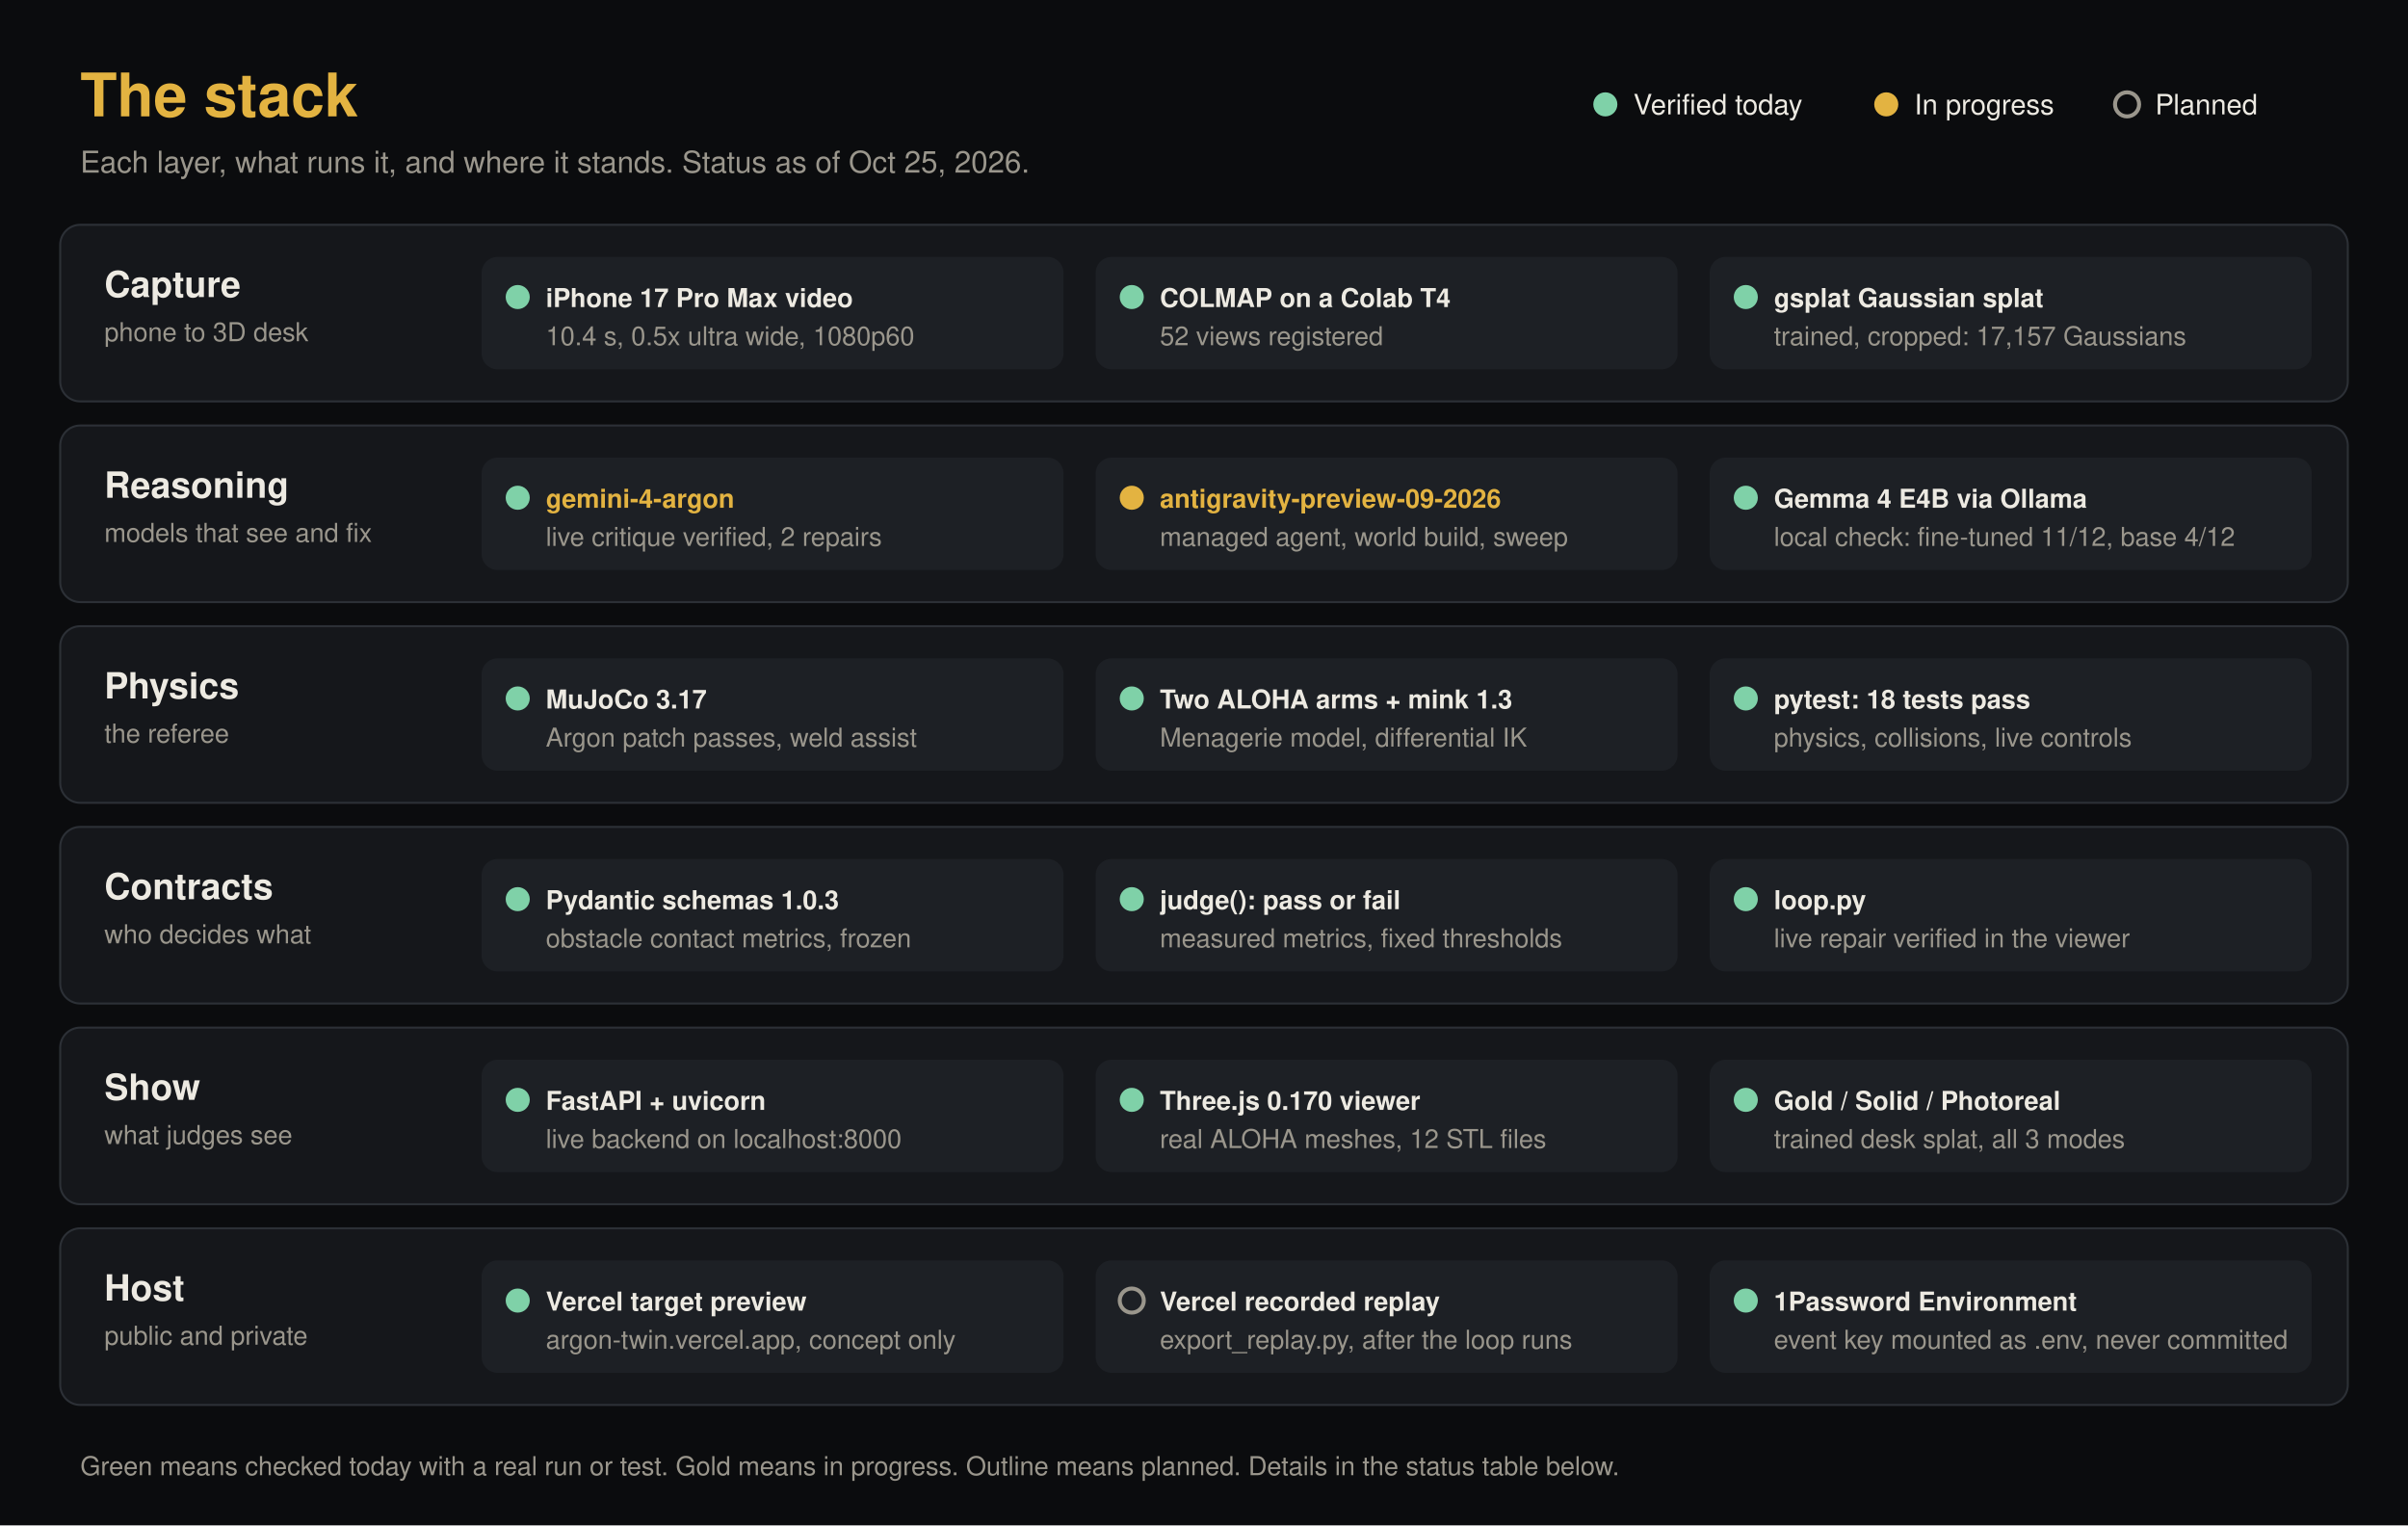
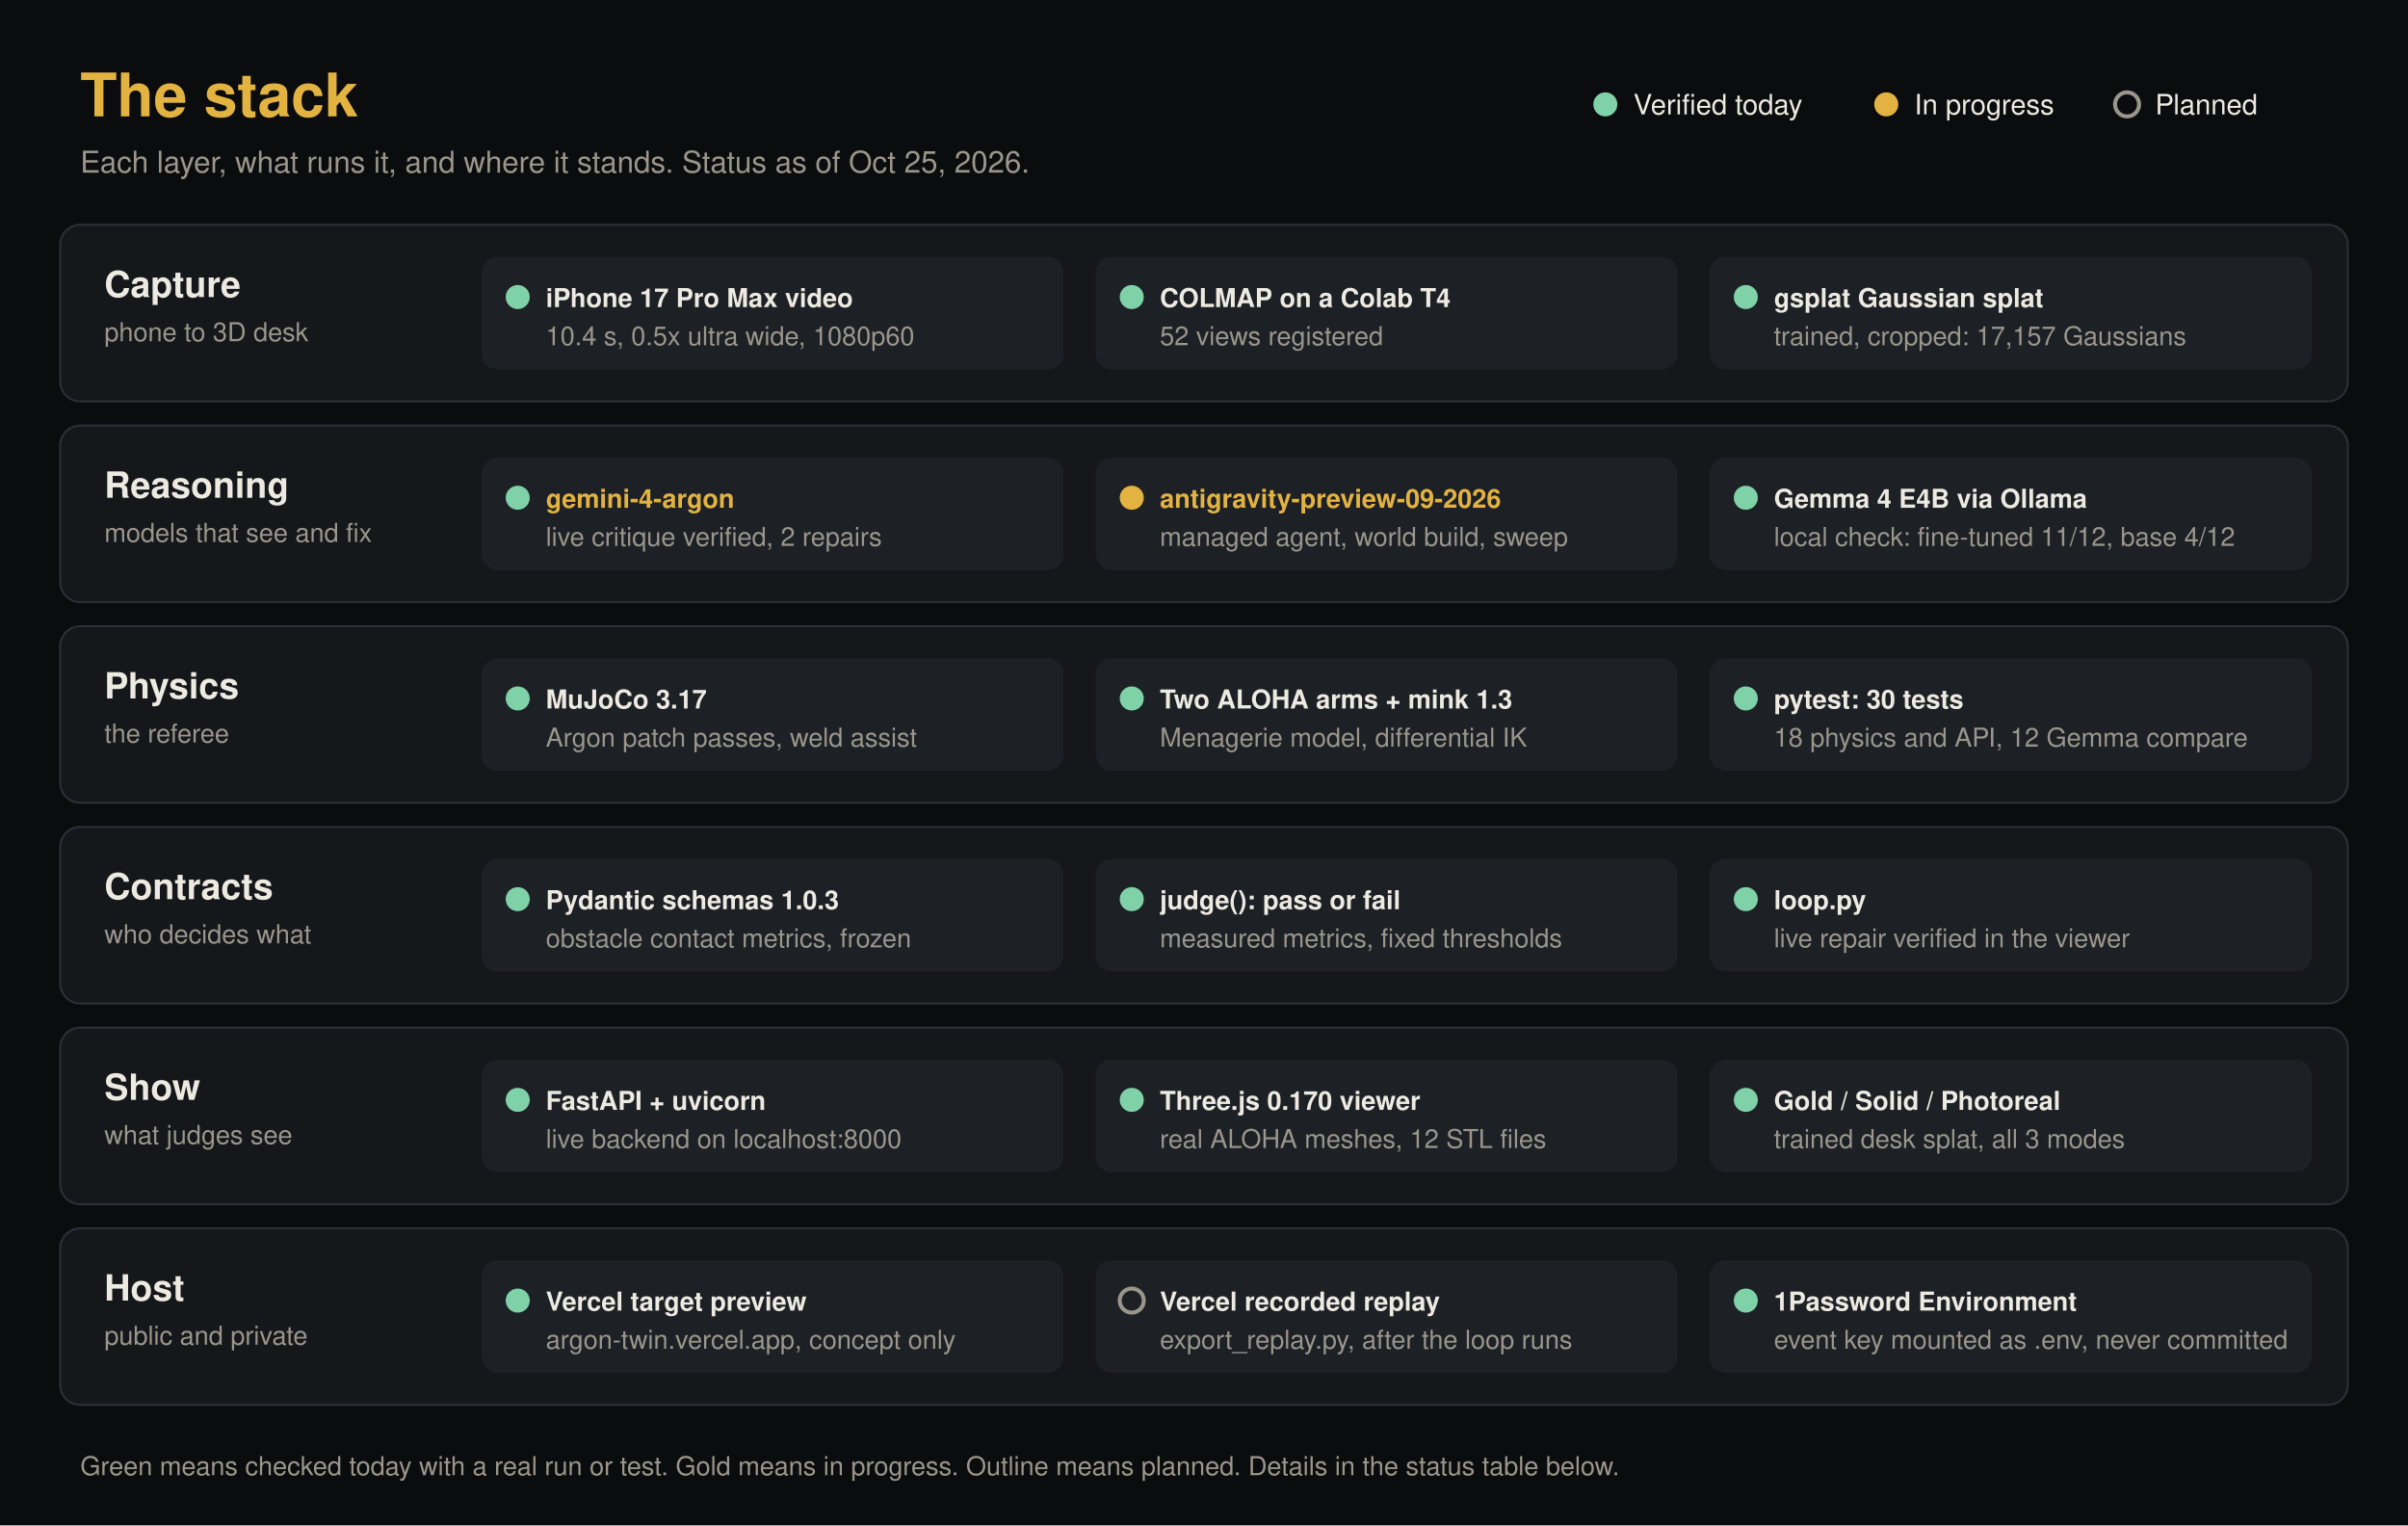
<svg xmlns="http://www.w3.org/2000/svg" viewBox="0 0 1200 760" width="1200" height="760" font-family="-apple-system, 'Helvetica Neue', Helvetica, Arial, sans-serif">
  <rect width="1200" height="760" fill="#0b0c0e" />
  <text x="40" y="58" font-size="30" font-weight="800" fill="#e3b341">The stack</text>
  <text x="40" y="86" font-size="15" fill="#9a968c">Each layer, what runs it, and where it stands. Status as of Oct 25, 2026.</text>
  <g font-size="14" fill="#edeae2">
    <circle cx="800" cy="52" r="6" fill="#7fd1a8" />
    <text x="814" y="57">Verified today</text>
    <circle cx="940" cy="52" r="6" fill="#e3b341" />
    <text x="954" y="57">In progress</text>
    <circle cx="1060" cy="52" r="6" fill="none" stroke="#9a968c" stroke-width="2" />
    <text x="1074" y="57">Planned</text>
  </g>
  <g font-size="13">
    <rect x="30" y="112" width="1140" height="88" rx="10" fill="#15171b" stroke="#2c3036" />
    <text x="52" y="148" font-size="18" font-weight="700" fill="#edeae2">Capture</text>
    <text x="52" y="170" fill="#9a968c">phone to 3D desk</text>
    <g transform="translate(240,128)">
      <rect width="290" height="56" rx="8" fill="#1d2025" />
      <circle cx="18" cy="20" r="6" fill="#7fd1a8" />
      <text x="32" y="25" font-weight="700" fill="#edeae2">iPhone 17 Pro Max video</text>
      <text x="32" y="44" fill="#9a968c">10.4 s, 0.5x ultra wide, 1080p60</text>
    </g>
    <g transform="translate(546,128)">
      <rect width="290" height="56" rx="8" fill="#1d2025" />
      <circle cx="18" cy="20" r="6" fill="#7fd1a8" />
      <text x="32" y="25" font-weight="700" fill="#edeae2">COLMAP on a Colab T4</text>
      <text x="32" y="44" fill="#9a968c">52 views registered</text>
    </g>
    <g transform="translate(852,128)">
      <rect width="300" height="56" rx="8" fill="#1d2025" />
      <circle cx="18" cy="20" r="6" fill="#7fd1a8" />
      <text x="32" y="25" font-weight="700" fill="#edeae2">gsplat Gaussian splat</text>
      <text x="32" y="44" fill="#9a968c">trained, cropped: 17,157 Gaussians</text>
    </g>
    <rect x="30" y="212" width="1140" height="88" rx="10" fill="#15171b" stroke="#2c3036" />
    <text x="52" y="248" font-size="18" font-weight="700" fill="#edeae2">Reasoning</text>
    <text x="52" y="270" fill="#9a968c">models that see and fix</text>
    <g transform="translate(240,228)">
      <rect width="290" height="56" rx="8" fill="#1d2025" />
      <circle cx="18" cy="20" r="6" fill="#7fd1a8" />
      <text x="32" y="25" font-weight="700" fill="#e3b341">gemini-4-argon</text>
      <text x="32" y="44" fill="#9a968c">live critique verified, 2 repairs</text>
    </g>
    <g transform="translate(546,228)">
      <rect width="290" height="56" rx="8" fill="#1d2025" />
      <circle cx="18" cy="20" r="6" fill="#e3b341" />
      <text x="32" y="25" font-weight="700" fill="#e3b341">antigravity-preview-09-2026</text>
      <text x="32" y="44" fill="#9a968c">managed agent, world build, sweep</text>
    </g>
    <g transform="translate(852,228)">
      <rect width="300" height="56" rx="8" fill="#1d2025" />
      <circle cx="18" cy="20" r="6" fill="#7fd1a8" />
      <text x="32" y="25" font-weight="700" fill="#edeae2">Gemma 4 E4B via Ollama</text>
      <text x="32" y="44" fill="#9a968c">local check: fine-tuned 11/12, base 4/12</text>
    </g>
    <rect x="30" y="312" width="1140" height="88" rx="10" fill="#15171b" stroke="#2c3036" />
    <text x="52" y="348" font-size="18" font-weight="700" fill="#edeae2">Physics</text>
    <text x="52" y="370" fill="#9a968c">the referee</text>
    <g transform="translate(240,328)">
      <rect width="290" height="56" rx="8" fill="#1d2025" />
      <circle cx="18" cy="20" r="6" fill="#7fd1a8" />
      <text x="32" y="25" font-weight="700" fill="#edeae2">MuJoCo 3.17</text>
      <text x="32" y="44" fill="#9a968c">Argon patch passes, weld assist</text>
    </g>
    <g transform="translate(546,328)">
      <rect width="290" height="56" rx="8" fill="#1d2025" />
      <circle cx="18" cy="20" r="6" fill="#7fd1a8" />
      <text x="32" y="25" font-weight="700" fill="#edeae2">Two ALOHA arms + mink 1.3</text>
      <text x="32" y="44" fill="#9a968c">Menagerie model, differential IK</text>
    </g>
    <g transform="translate(852,328)">
      <rect width="300" height="56" rx="8" fill="#1d2025" />
      <circle cx="18" cy="20" r="6" fill="#7fd1a8" />
-       <text x="32" y="25" font-weight="700" fill="#edeae2">pytest: 18 tests pass</text>
-       <text x="32" y="44" fill="#9a968c">physics, collisions, live controls</text>
+       <text x="32" y="25" font-weight="700" fill="#edeae2">pytest: 30 tests</text>
+       <text x="32" y="44" fill="#9a968c">18 physics and API, 12 Gemma compare</text>
    </g>
    <rect x="30" y="412" width="1140" height="88" rx="10" fill="#15171b" stroke="#2c3036" />
    <text x="52" y="448" font-size="18" font-weight="700" fill="#edeae2">Contracts</text>
    <text x="52" y="470" fill="#9a968c">who decides what</text>
    <g transform="translate(240,428)">
      <rect width="290" height="56" rx="8" fill="#1d2025" />
      <circle cx="18" cy="20" r="6" fill="#7fd1a8" />
      <text x="32" y="25" font-weight="700" fill="#edeae2">Pydantic schemas 1.0.3</text>
      <text x="32" y="44" fill="#9a968c">obstacle contact metrics, frozen</text>
    </g>
    <g transform="translate(546,428)">
      <rect width="290" height="56" rx="8" fill="#1d2025" />
      <circle cx="18" cy="20" r="6" fill="#7fd1a8" />
      <text x="32" y="25" font-weight="700" fill="#edeae2">judge(): pass or fail</text>
      <text x="32" y="44" fill="#9a968c">measured metrics, fixed thresholds</text>
    </g>
    <g transform="translate(852,428)">
      <rect width="300" height="56" rx="8" fill="#1d2025" />
      <circle cx="18" cy="20" r="6" fill="#7fd1a8" />
      <text x="32" y="25" font-weight="700" fill="#edeae2">loop.py</text>
      <text x="32" y="44" fill="#9a968c">live repair verified in the viewer</text>
    </g>
    <rect x="30" y="512" width="1140" height="88" rx="10" fill="#15171b" stroke="#2c3036" />
    <text x="52" y="548" font-size="18" font-weight="700" fill="#edeae2">Show</text>
    <text x="52" y="570" fill="#9a968c">what judges see</text>
    <g transform="translate(240,528)">
      <rect width="290" height="56" rx="8" fill="#1d2025" />
      <circle cx="18" cy="20" r="6" fill="#7fd1a8" />
      <text x="32" y="25" font-weight="700" fill="#edeae2">FastAPI + uvicorn</text>
      <text x="32" y="44" fill="#9a968c">live backend on localhost:8000</text>
    </g>
    <g transform="translate(546,528)">
      <rect width="290" height="56" rx="8" fill="#1d2025" />
      <circle cx="18" cy="20" r="6" fill="#7fd1a8" />
      <text x="32" y="25" font-weight="700" fill="#edeae2">Three.js 0.170 viewer</text>
      <text x="32" y="44" fill="#9a968c">real ALOHA meshes, 12 STL files</text>
    </g>
    <g transform="translate(852,528)">
      <rect width="300" height="56" rx="8" fill="#1d2025" />
      <circle cx="18" cy="20" r="6" fill="#7fd1a8" />
      <text x="32" y="25" font-weight="700" fill="#edeae2">Gold / Solid / Photoreal</text>
      <text x="32" y="44" fill="#9a968c">trained desk splat, all 3 modes</text>
    </g>
    <rect x="30" y="612" width="1140" height="88" rx="10" fill="#15171b" stroke="#2c3036" />
    <text x="52" y="648" font-size="18" font-weight="700" fill="#edeae2">Host</text>
    <text x="52" y="670" fill="#9a968c">public and private</text>
    <g transform="translate(240,628)">
      <rect width="290" height="56" rx="8" fill="#1d2025" />
      <circle cx="18" cy="20" r="6" fill="#7fd1a8" />
      <text x="32" y="25" font-weight="700" fill="#edeae2">Vercel target preview</text>
      <text x="32" y="44" fill="#9a968c">argon-twin.vercel.app, concept only</text>
    </g>
    <g transform="translate(546,628)">
      <rect width="290" height="56" rx="8" fill="#1d2025" />
      <circle cx="18" cy="20" r="6" fill="none" stroke="#9a968c" stroke-width="2" />
      <text x="32" y="25" font-weight="700" fill="#edeae2">Vercel recorded replay</text>
      <text x="32" y="44" fill="#9a968c">export_replay.py, after the loop runs</text>
    </g>
    <g transform="translate(852,628)">
      <rect width="300" height="56" rx="8" fill="#1d2025" />
      <circle cx="18" cy="20" r="6" fill="#7fd1a8" />
      <text x="32" y="25" font-weight="700" fill="#edeae2">1Password Environment</text>
      <text x="32" y="44" fill="#9a968c">event key mounted as .env, never committed</text>
    </g>
  </g>
  <text x="40" y="735" font-size="13" fill="#9a968c">Green means checked today with a real run or test. Gold means in progress. Outline means planned. Details in the status table below.</text>
</svg>
